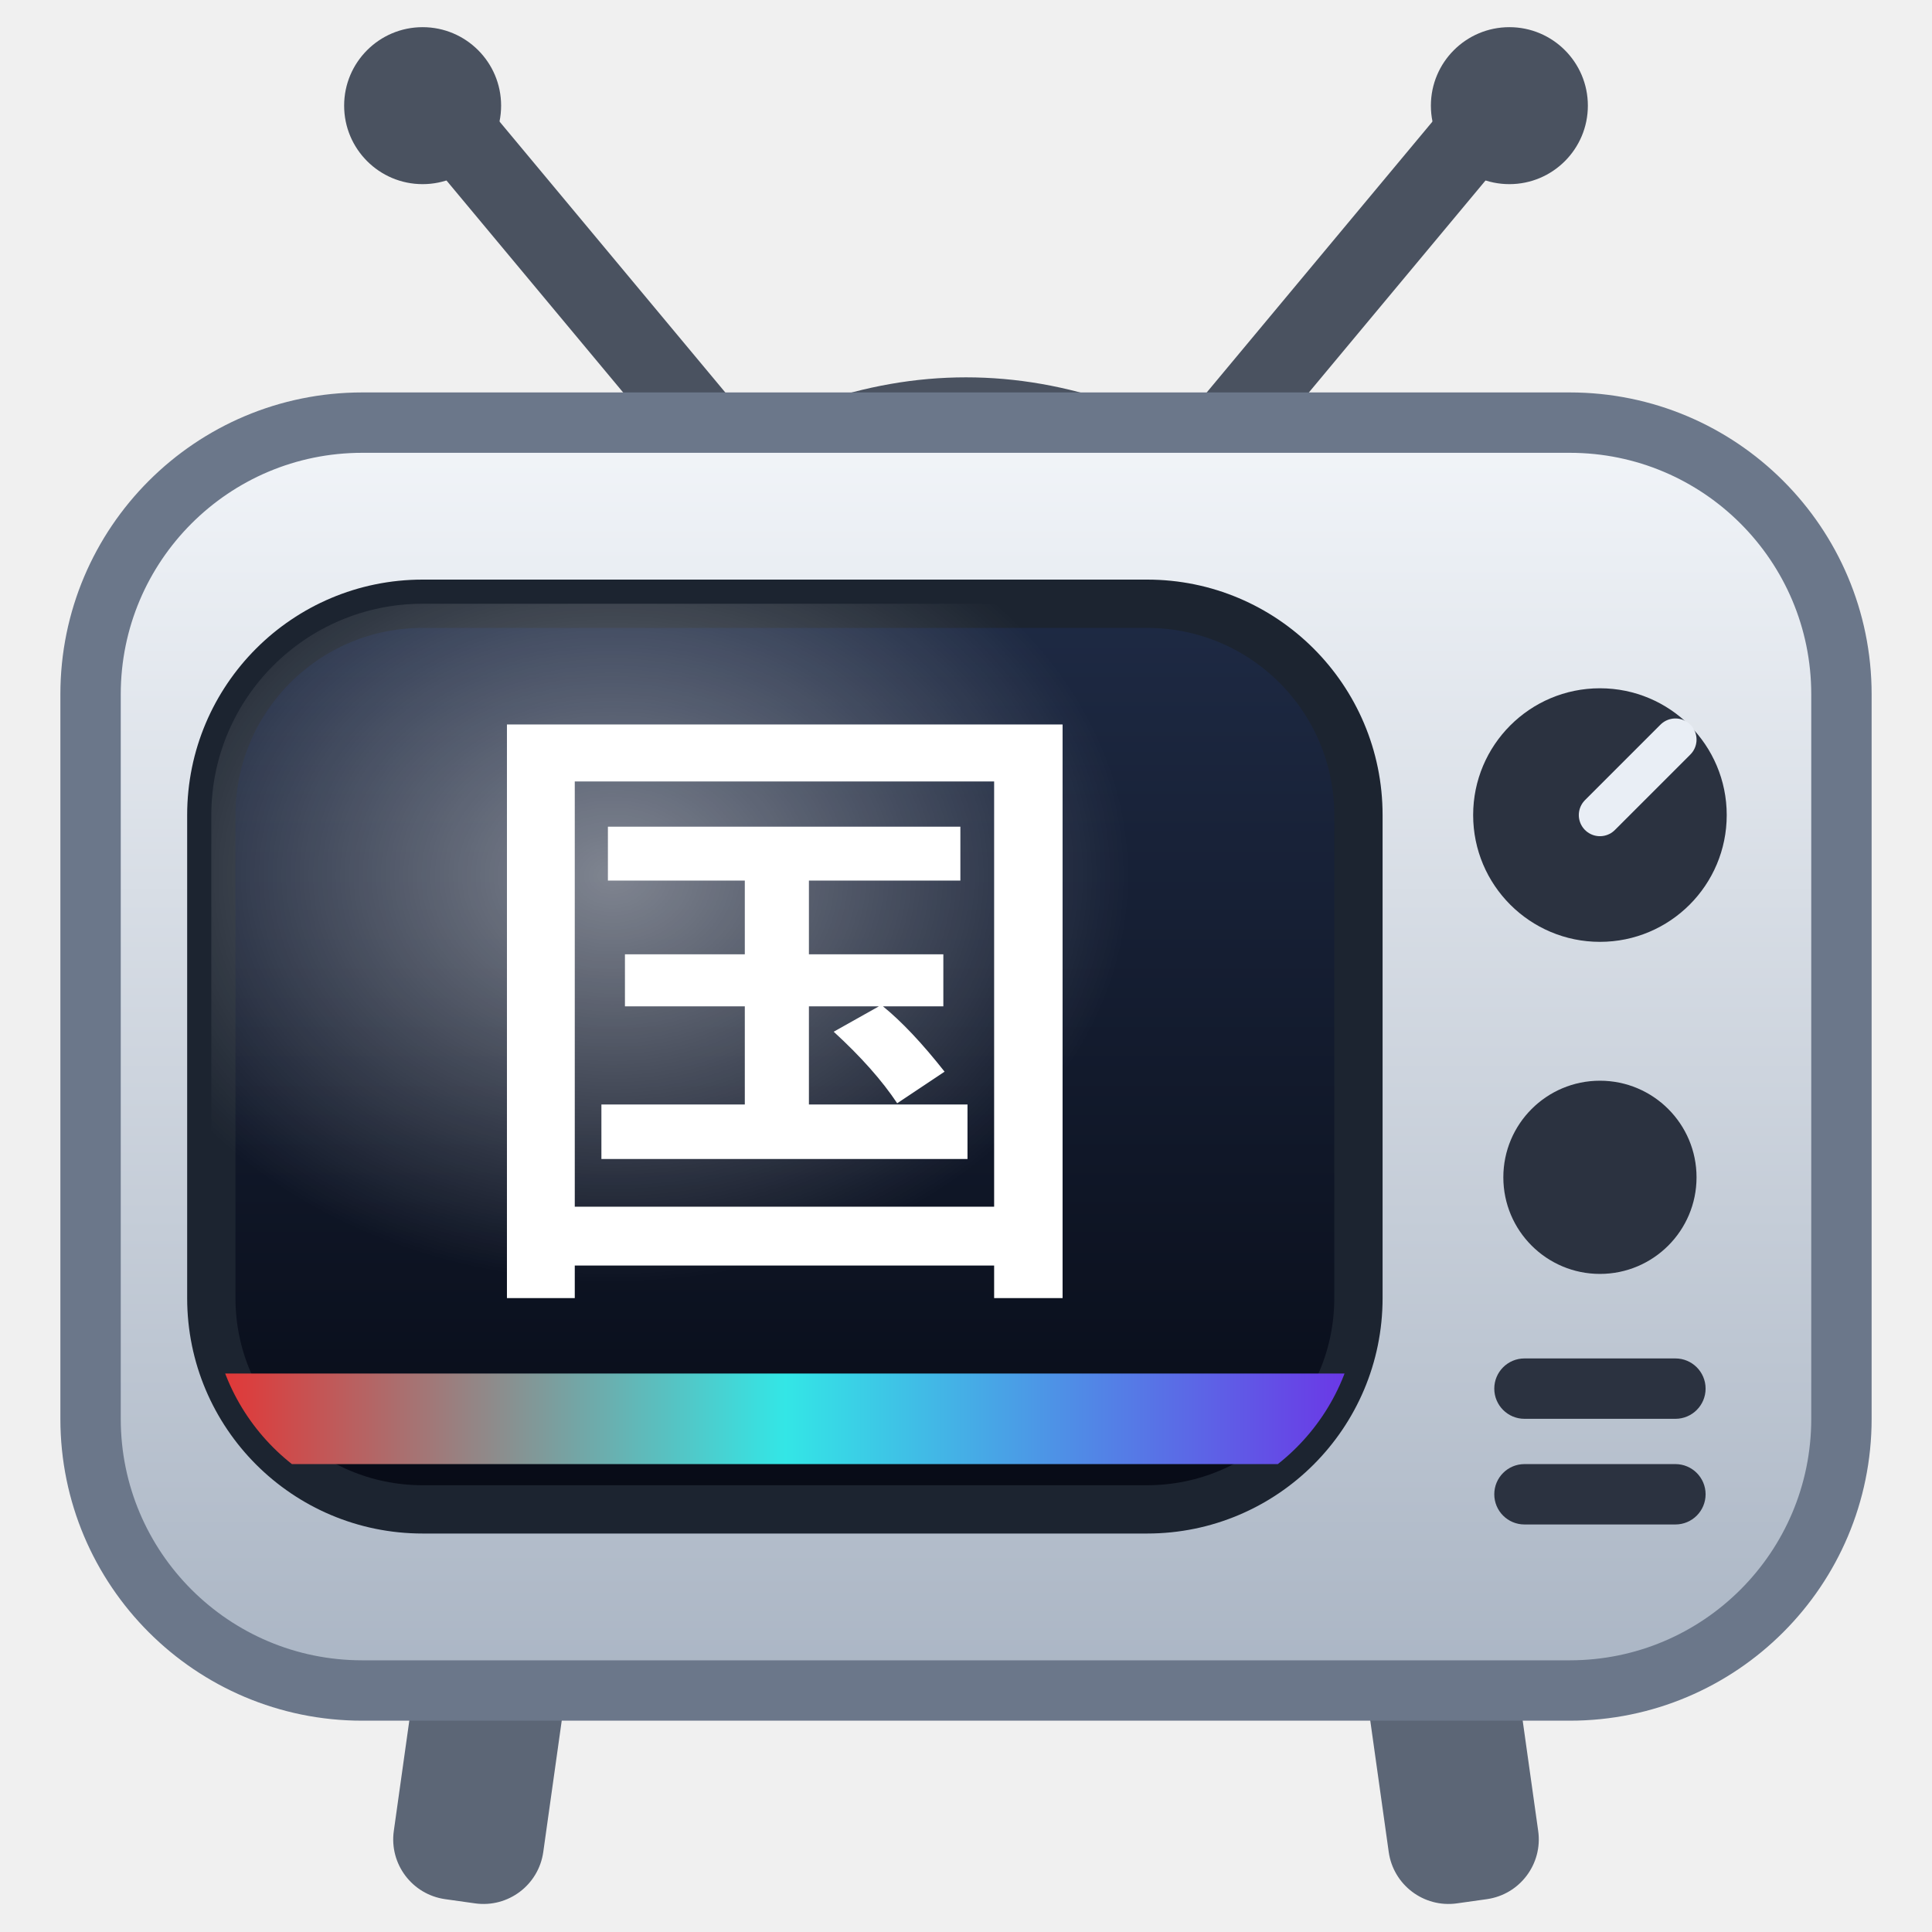
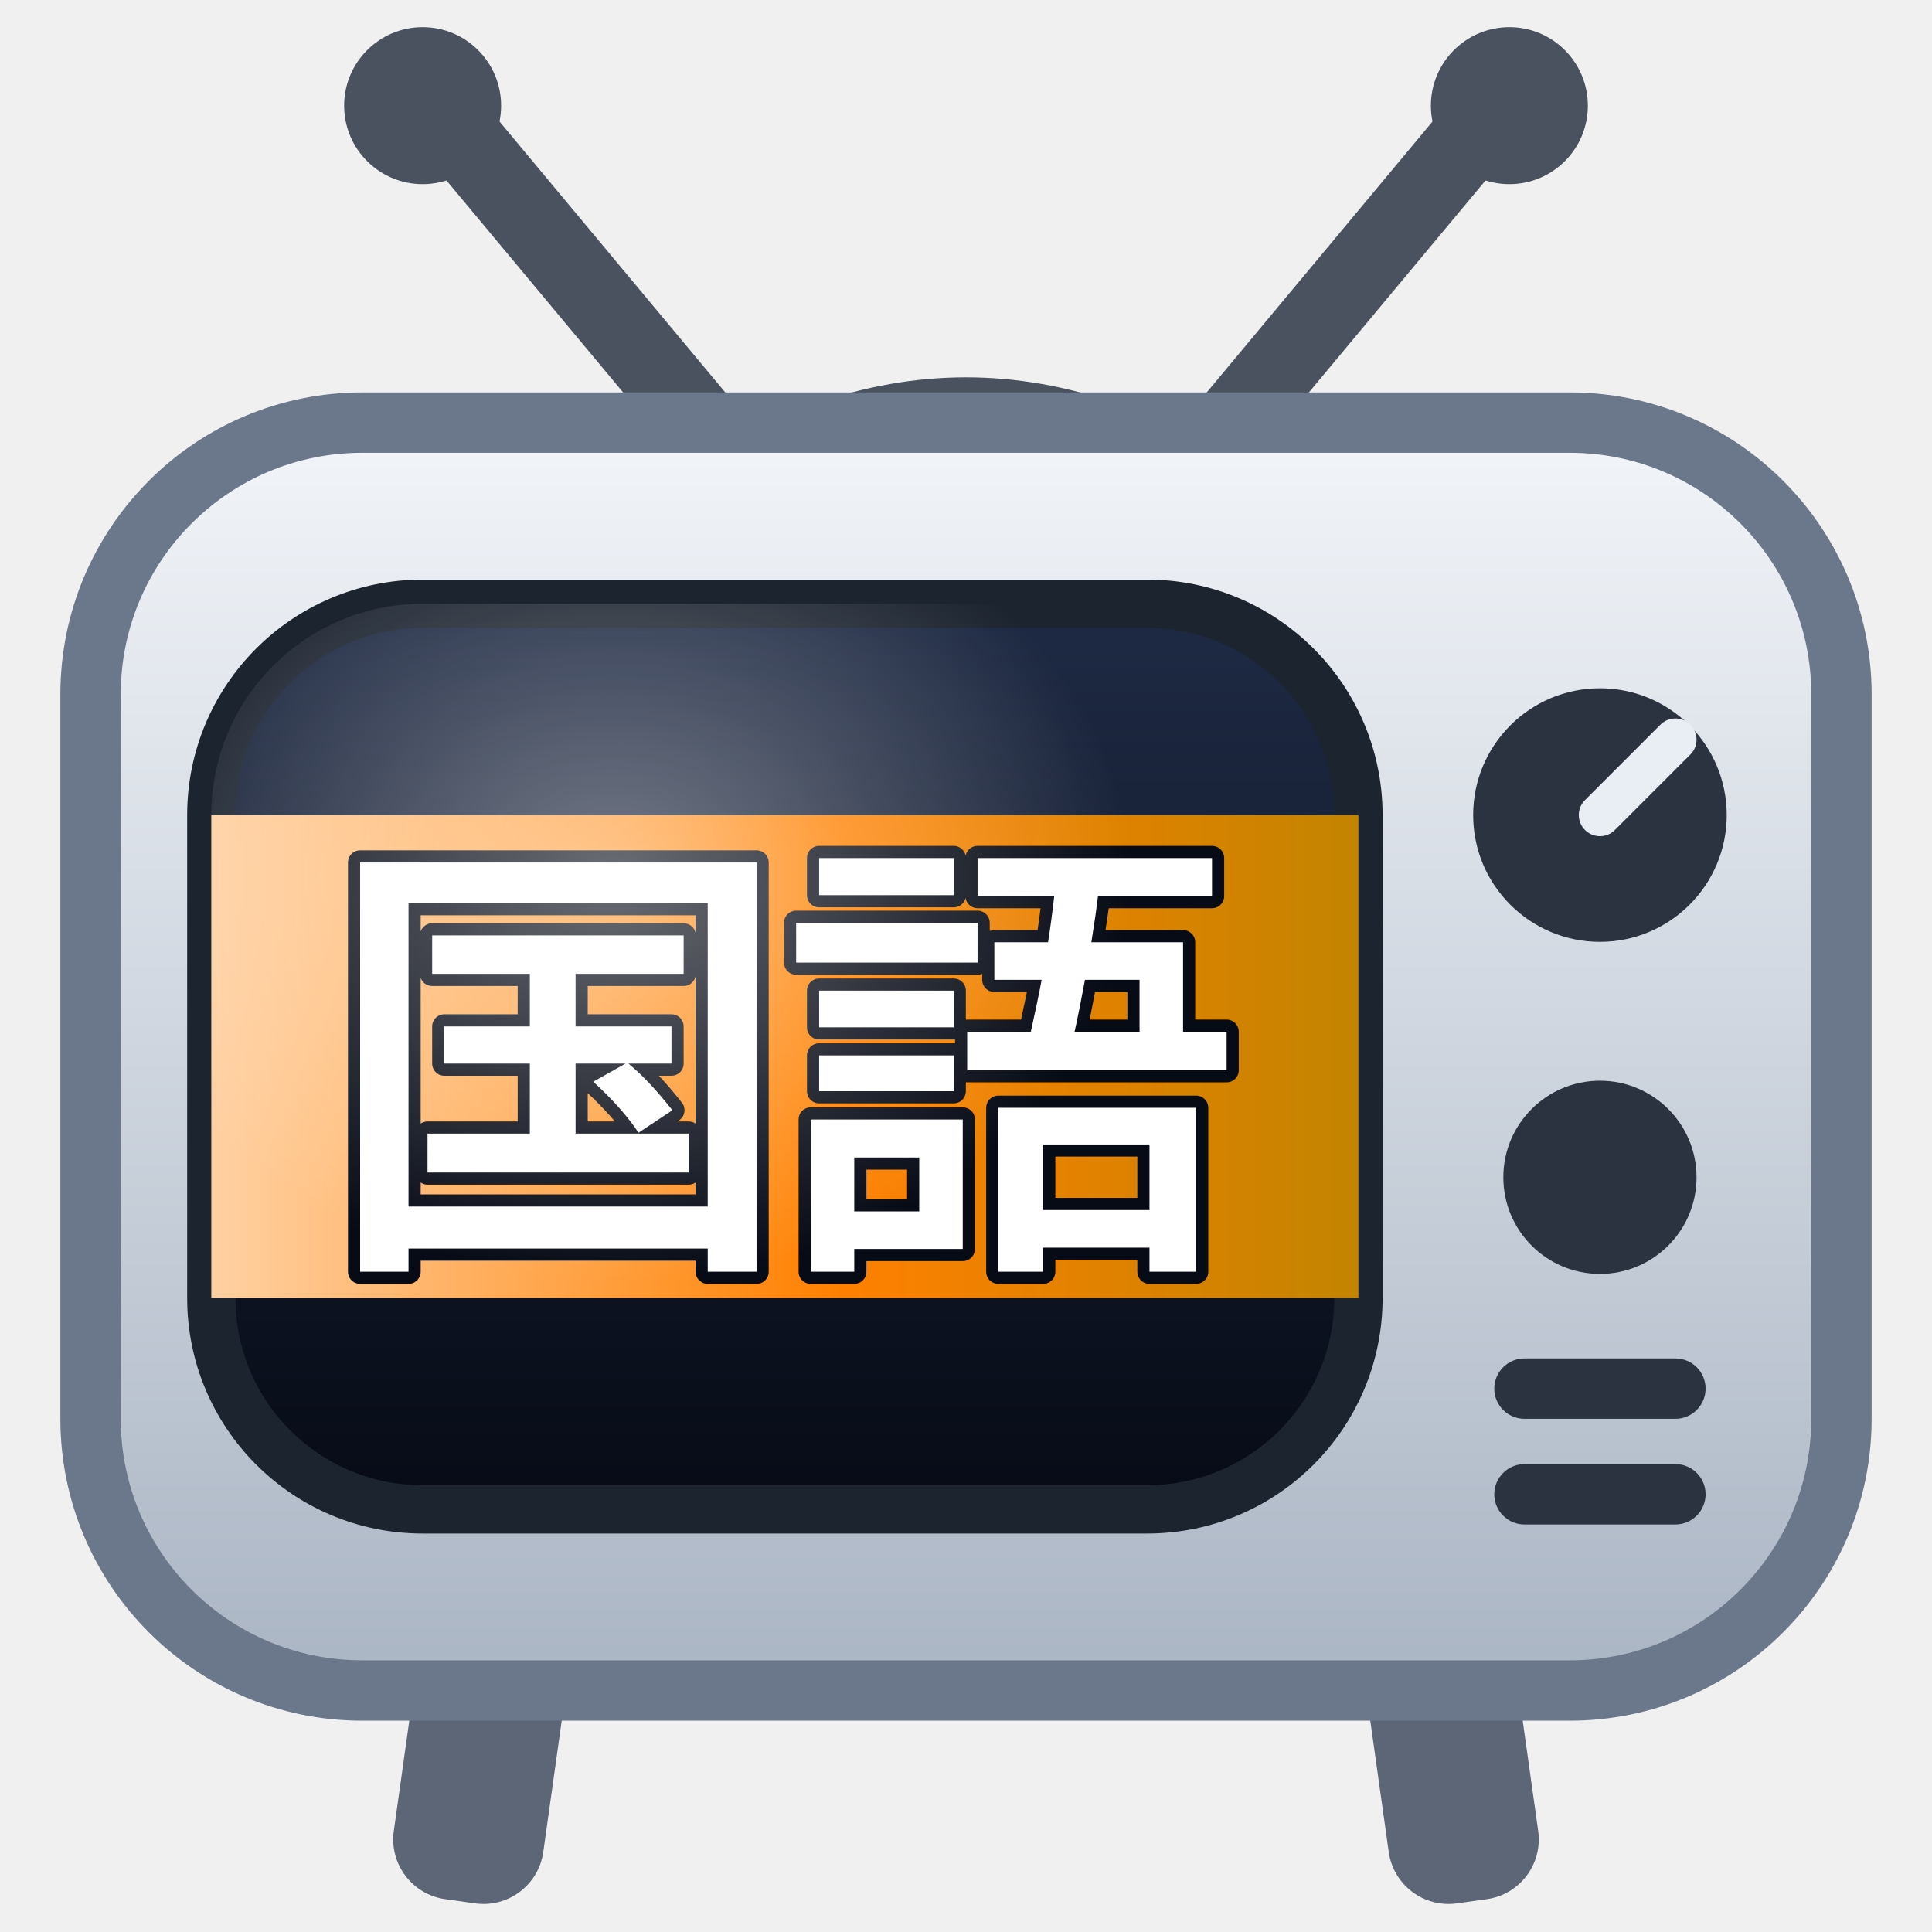
<svg xmlns="http://www.w3.org/2000/svg" viewBox="0 0 64 64">
  <defs>
    <linearGradient id="cab" x1="0" y1="0" x2="0" y2="1">
      <stop offset="0" stop-color="#F2F5F9" />
      <stop offset="1" stop-color="#AAB5C4" />
    </linearGradient>
    <linearGradient id="scr" x1="0" y1="0" x2="0" y2="1">
      <stop offset="0" stop-color="#1E2A44" />
      <stop offset="1" stop-color="#070B16" />
    </linearGradient>
-     <linearGradient id="rb" x1="0" y1="0" x2="1" y2="0">
-       <stop offset="0" stop-color="#E63333" />
-       <stop offset=".5" stop-color="#33E6E6" />
-       <stop offset="1" stop-color="#6C33E6" />
+     <linearGradient id="bd" x1="0" y1="0" x2="1" y2="0">
+       <stop offset="0" stop-color="#FFD1A3" />
+       <stop offset=".55" stop-color="#FF8000" />
+       <stop offset="1" stop-color="#C28400" />
    </linearGradient>
-     <linearGradient id="rbv" x1="0" y1="0" x2="1" y2="1">
-       <stop offset="0" stop-color="#E63333" />
-       <stop offset=".5" stop-color="#33E6E6" />
-       <stop offset="1" stop-color="#6C33E6" />
-     </linearGradient>
-     <radialGradient id="gl" cx=".35" cy=".3" r=".9">
-       <stop offset="0" stop-color="#fff" stop-opacity=".45" />
-       <stop offset=".5" stop-color="#fff" stop-opacity="0" />
-     </radialGradient>
    <clipPath id="sc">
      <rect x="7" y="20" width="38" height="30" rx="7" />
    </clipPath>
+     <radialGradient id="gl" cx=".35" cy=".3" r=".9">
+       <stop offset="0" stop-color="#fff" stop-opacity=".4" />
+       <stop offset=".5" stop-color="#fff" stop-opacity="0" />
+     </radialGradient>
  </defs>
  <path d="M24 15 L14 3 M40 15 L50 3" stroke="#4A5260" stroke-width="2.6" stroke-linecap="round" />
  <circle cx="14" cy="3.5" r="2.6" fill="#4A5260" />
  <circle cx="50" cy="3.5" r="2.6" fill="#4A5260" />
  <path d="M22 16 Q32 9 42 16 Z" fill="#4A5260" />
  <rect x="14" y="54" width="5" height="9" rx="2" fill="#5C6676" transform="rotate(8 16 54)" />
  <rect x="45" y="54" width="5" height="9" rx="2" fill="#5C6676" transform="rotate(-8 48 54)" />
  <rect x="3" y="14" width="58" height="42" rx="9" fill="url(#cab)" stroke="#6B778A" stroke-width="2" />
  <rect x="7" y="20" width="38" height="30" rx="7" fill="url(#scr)" stroke="#1C2430" stroke-width="1.6" />
-   <g clip-path="url(#sc)">
-     <rect x="7" y="45.5" width="38" height="3" fill="url(#rb)" />
-     <path d="M1102 1153V915H1536V747H1341Q1432 673 1540 536L1387 434Q1314 544 1182 665L1328 747H1102V430H1614V254H432V430H895V747H508V915H895V1153H453V1327H1591V1153ZM1921 1657V-195H1700V-90H346V-195H127V1657ZM346 1473V100H1700V1473Z" fill="#fff" transform="translate(15.49 41.00) scale(0.01026 -0.01026)" />
-   </g>
+   <rect x="7" y="27" width="38" height="16" fill="url(#bd)" clip-path="url(#sc)" />
+   <path d="M1102 1153V915H1536V747H1341Q1432 673 1540 536L1387 434Q1314 544 1182 665L1328 747H1102V430H1614V254H432V430H895V747H508V915H895V1153H453V1327H1591V1153ZM1921 1657V-195H1700V-90H346V-195H127V1657ZM346 1473V100H1700V1473Z" fill="#fff" stroke="#070B16" stroke-width="110" paint-order="stroke" stroke-linejoin="round" transform="translate(11.00 40.70) scale(0.00732 -0.00732)" />
+   <path d="M805 494V-92H314V-195H117V494ZM314 322V78H608V322ZM1417 1505Q1408 1428 1387 1296H1802V891H1999V717H825V891H1113Q1145 1035 1162 1126H948V1296H1191Q1205 1383 1219 1505H872V1677H1933V1505ZM1605 1126H1358Q1331 980 1311 891H1605ZM1861 547V-195H1650V-86H1169V-195H966V547ZM1169 381V84H1650V381ZM155 1677H764V1509H155ZM51 1384H872V1204H51ZM155 1077H764V911H155ZM155 784H764V622H155Z" fill="#fff" stroke="#070B16" stroke-width="110" paint-order="stroke" stroke-linejoin="round" transform="translate(26.00 40.70) scale(0.00732 -0.00732)" />
  <rect x="7" y="20" width="38" height="30" rx="7" fill="url(#gl)" />
  <circle cx="53" cy="27" r="4.2" fill="#2B3240" />
  <path d="M53 27 L55.5 24.5" stroke="#E9EEF5" stroke-width="1.4" stroke-linecap="round" />
  <circle cx="53" cy="39" r="3.2" fill="#2B3240" />
  <rect x="49.5" y="45" width="7" height="2" rx="1" fill="#2B3240" />
  <rect x="49.5" y="48.5" width="7" height="2" rx="1" fill="#2B3240" />
</svg>
